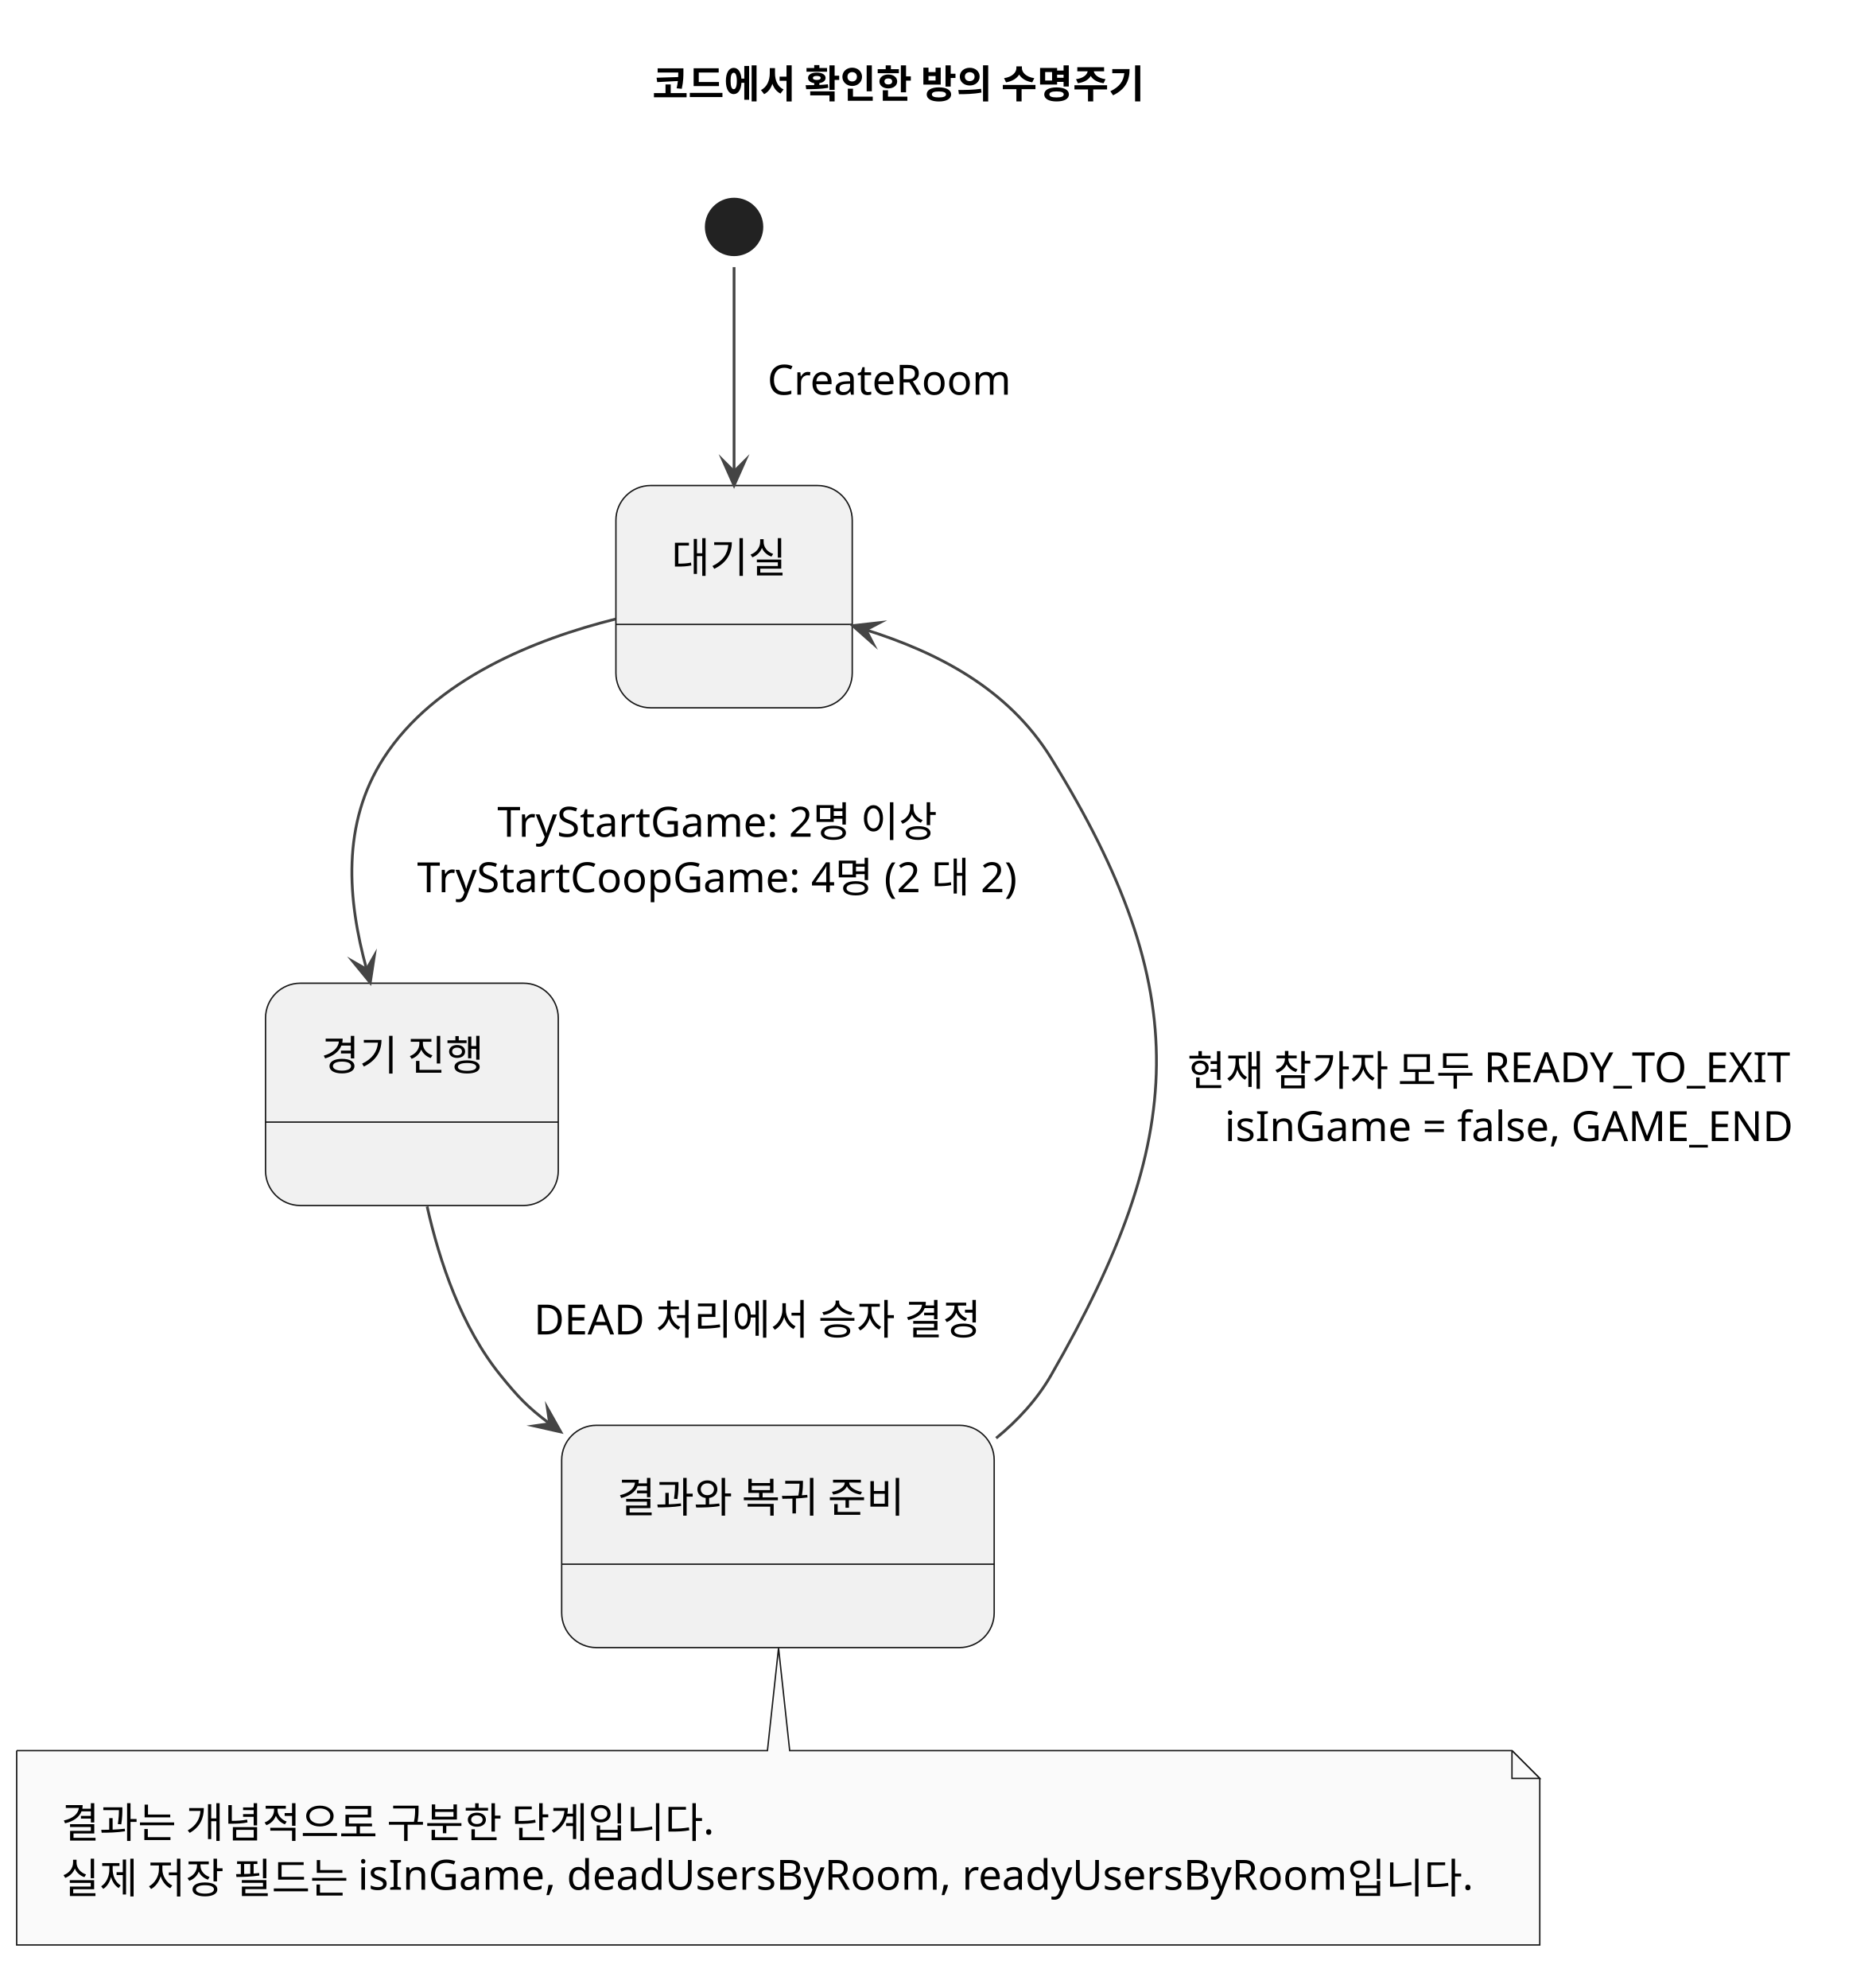
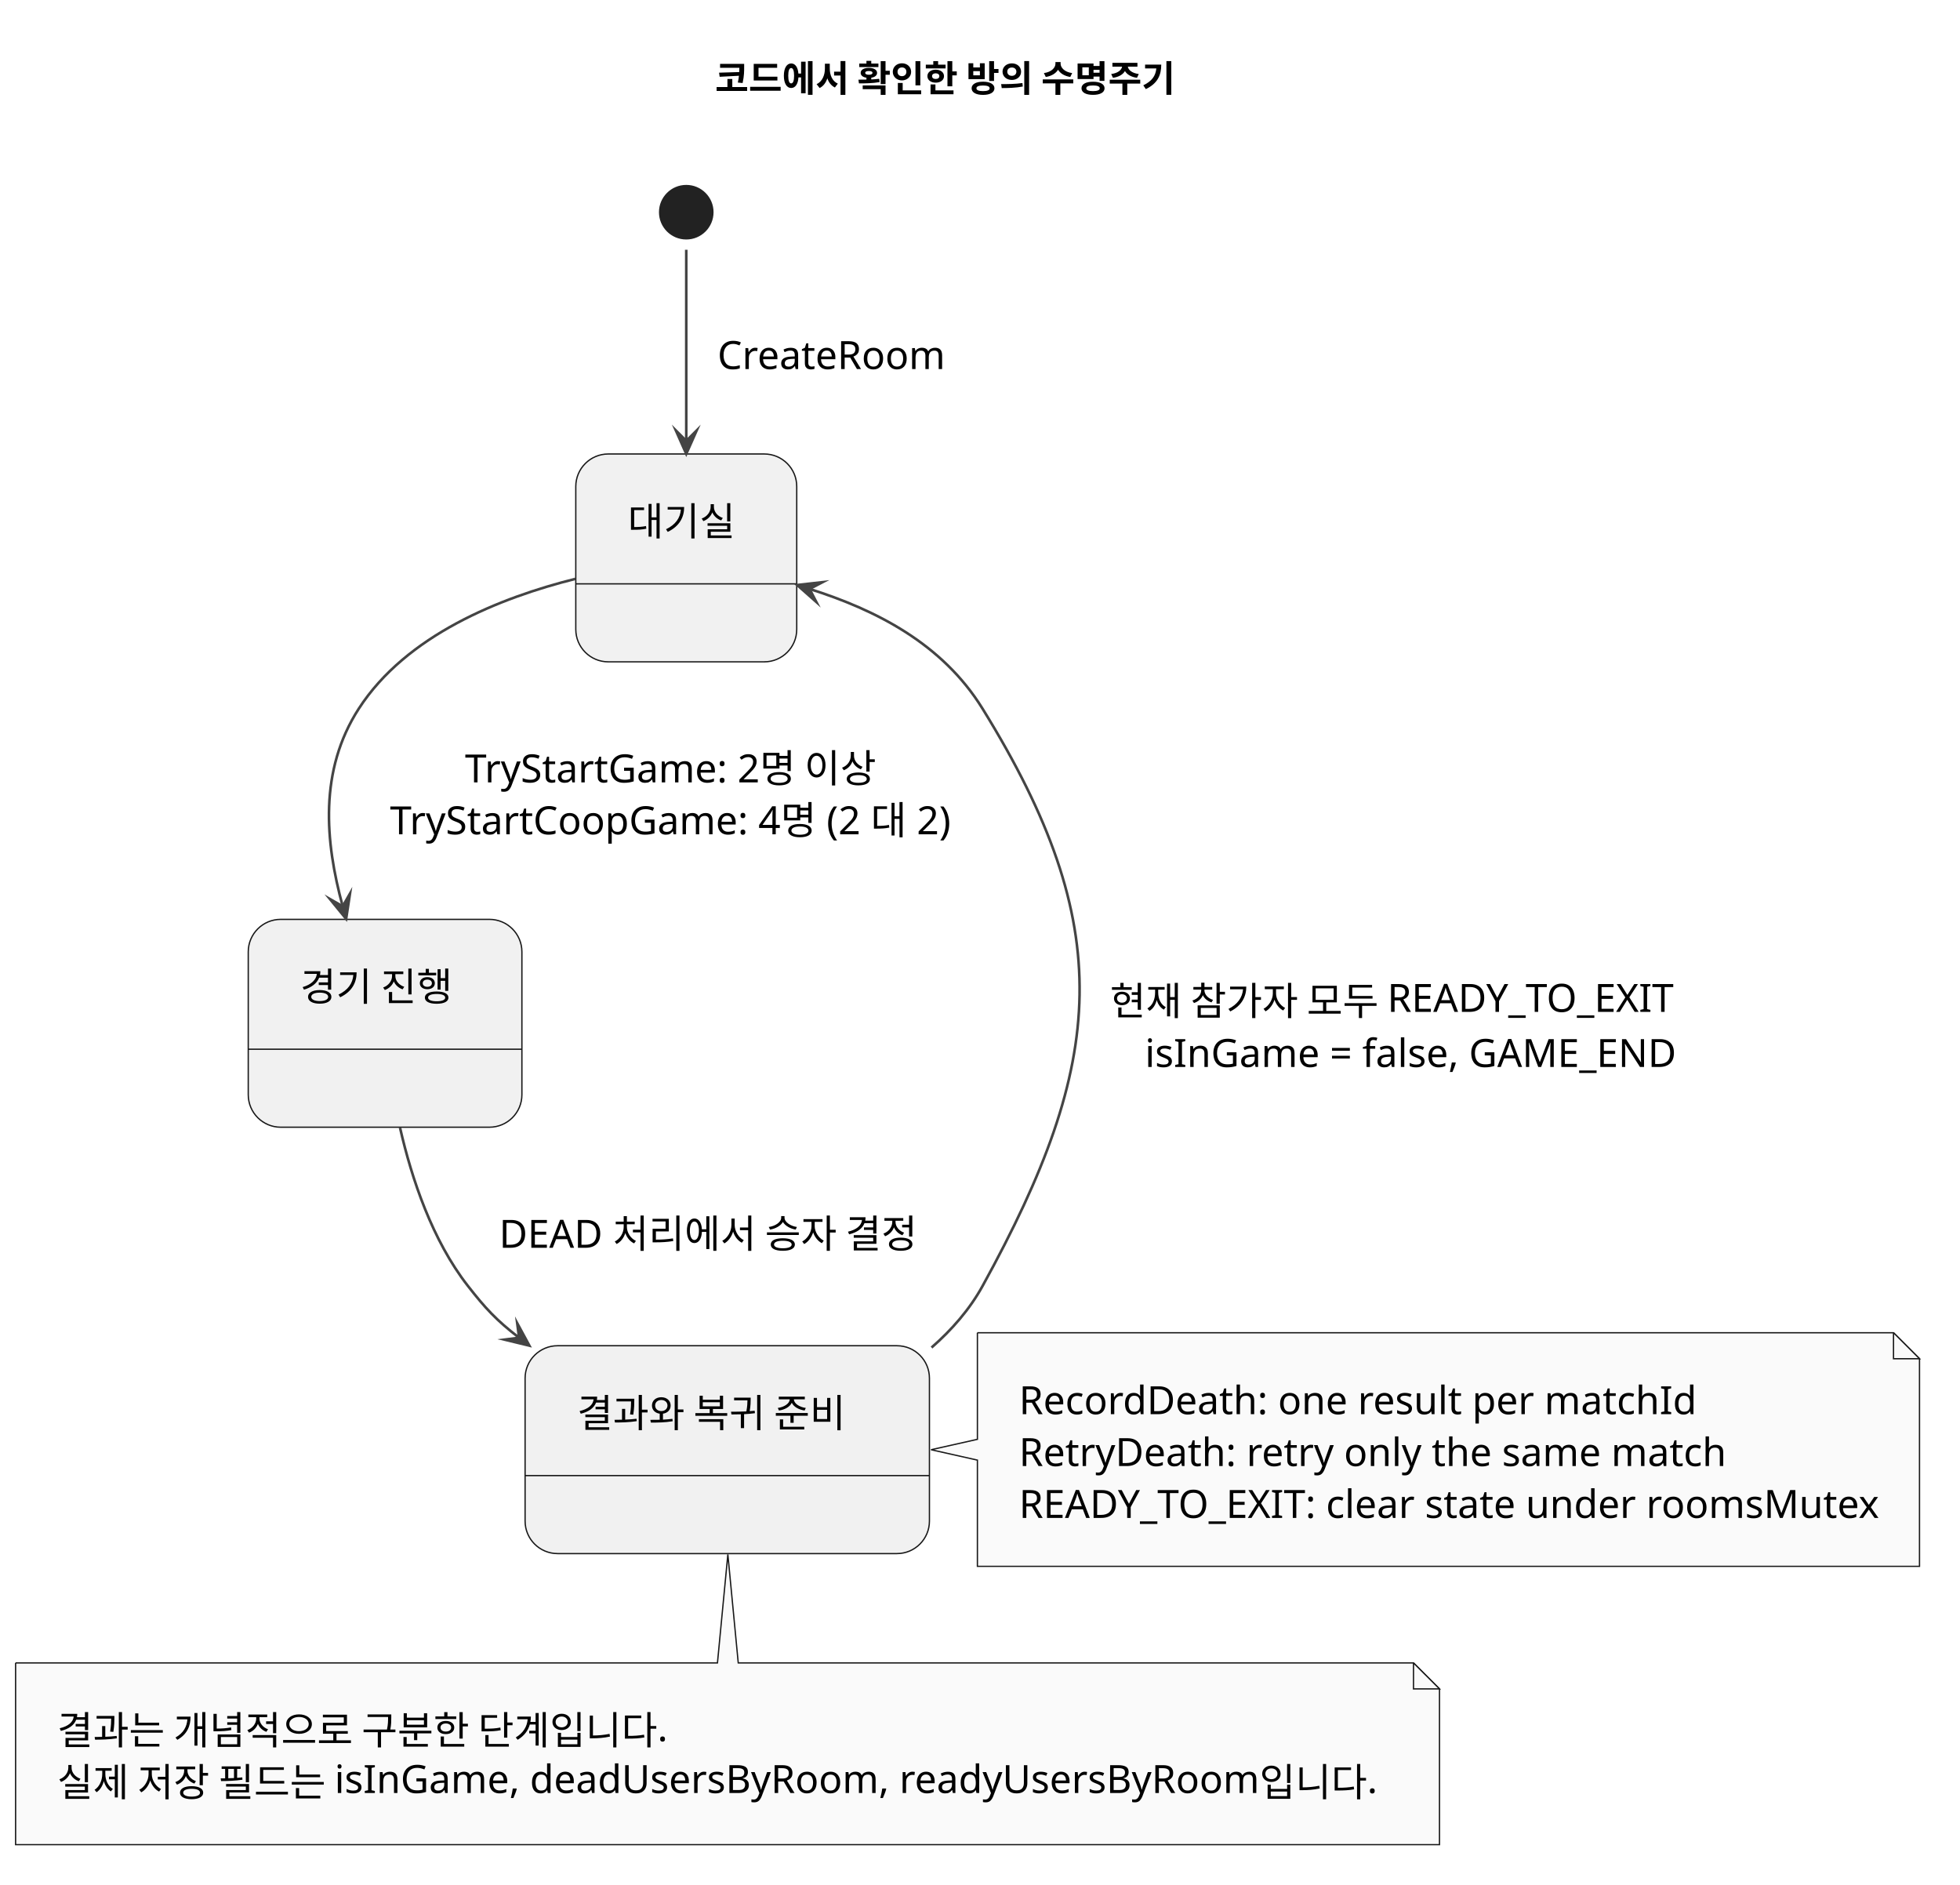
- <svg xmlns="http://www.w3.org/2000/svg" version="1.1" data-diagram-type="STATE" style="width:673px;height:715px;background:#FFFFFF;" width="673px" height="715px" viewBox="0 0 673 715" zoomAndPan="magnify" preserveAspectRatio="none" contentStyleType="text/css">
+ <svg xmlns="http://www.w3.org/2000/svg" version="1.1" data-diagram-type="STATE" style="width:754px;height:725px;background:#FFFFFF;" width="754px" height="725px" viewBox="0 0 754 725" zoomAndPan="magnify" preserveAspectRatio="none" contentStyleType="text/css">
  <defs />
  <g font-family="sans-serif" lengthAdjust="spacing">
    <g class="title" data-source-line="11">
-       <text x="234.626" y="35.237" fill="#000" font-size="14" textLength="196.766" font-weight="700" font-family="'Malgun Gothic'">코드에서 확인한 방의 수명주기</text>
+       <text x="275.117" y="35.237" fill="#000" font-size="14" textLength="196.766" font-weight="700" font-family="'Malgun Gothic'">코드에서 확인한 방의 수명주기</text>
    </g>
    <g class="entity" data-qualified-name="Waiting" id="ent0001" data-source-line="12">
      <rect x="221.5" y="174.621" width="85" height="79.951" fill="#F1F1F1" style="stroke:#181818;stroke-width:0.5;" rx="12.5" ry="12.5" />
      <line x1="221.5" y1="224.572" x2="306.5" y2="224.572" style="stroke:#181818;stroke-width:0.5;" />
      <text x="241.5" y="205.947" fill="#000" font-size="15" textLength="45" font-family="'Malgun Gothic'">대기실</text>
    </g>
    <g class="entity" data-qualified-name="Playing" id="ent0002" data-source-line="13">
      <rect x="95.5" y="353.621" width="105.273" height="79.951" fill="#F1F1F1" style="stroke:#181818;stroke-width:0.5;" rx="12.5" ry="12.5" />
      <line x1="95.5" y1="403.572" x2="200.773" y2="403.572" style="stroke:#181818;stroke-width:0.5;" />
      <text x="115.5" y="384.947" fill="#000" font-size="15" textLength="65.273" font-family="'Malgun Gothic'">경기 진행</text>
    </g>
    <g class="entity" data-qualified-name="Results" id="ent0003" data-source-line="14">
-       <rect x="202" y="512.621" width="155.547" height="79.951" fill="#F1F1F1" style="stroke:#181818;stroke-width:0.5;" rx="12.5" ry="12.5" />
-       <line x1="202" y1="562.572" x2="357.547" y2="562.572" style="stroke:#181818;stroke-width:0.5;" />
-       <text x="222" y="543.947" fill="#000" font-size="15" textLength="115.547" font-family="'Malgun Gothic'">결과와 복귀 준비</text>
+       <rect x="202" y="517.621" width="155.547" height="79.951" fill="#F1F1F1" style="stroke:#181818;stroke-width:0.5;" rx="12.5" ry="12.5" />
+       <line x1="202" y1="567.572" x2="357.547" y2="567.572" style="stroke:#181818;stroke-width:0.5;" />
+       <text x="222" y="548.947" fill="#000" font-size="15" textLength="115.547" font-family="'Malgun Gothic'">결과와 복귀 준비</text>
    </g>
    <g class="start_entity" data-qualified-name=".start." id="ent0004" data-source-line="15">
      <ellipse cx="264" cy="81.621" rx="10" ry="10" fill="#222" style="stroke:#222;stroke-width:1;" />
    </g>
    <g class="entity" data-qualified-name="GMN9" id="ent0010" data-source-line="20">
-       <path d="M6,629.621 L6,699.523 A0,0 0 0 0 6,699.523 L553.763,699.523 A0,0 0 0 0 553.763,699.523 L553.763,639.621 L543.763,629.621 L284,629.621 L280,592.713 L276,629.621 L6,629.621 A0,0 0 0 0 6,629.621" style="stroke:#181818;stroke-width:0.5;" fill="#FAFAFA" />
-       <path d="M543.763,629.621 L543.763,639.621 L553.763,639.621 L543.763,629.621" style="stroke:#181818;stroke-width:0.5;" fill="#FAFAFA" />
-       <text x="22" y="660.947" fill="#000" font-size="15" textLength="259.102" font-family="'Malgun Gothic'">결과는 개념적으로 구분한 단계입니다.</text>
-       <text x="22" y="680.898" fill="#000" font-size="15" textLength="506.763" font-family="'Malgun Gothic'">실제 저장 필드는 isInGame, deadUsersByRoom, readyUsersByRoom입니다.</text>
+       <path d="M6,639.621 L6,709.523 A0,0 0 0 0 6,709.523 L553.763,709.523 A0,0 0 0 0 553.763,709.523 L553.763,649.621 L543.763,639.621 L284,639.621 L280,597.876 L276,639.621 L6,639.621 A0,0 0 0 0 6,639.621" style="stroke:#181818;stroke-width:0.5;" fill="#FAFAFA" />
+       <path d="M543.763,639.621 L543.763,649.621 L553.763,649.621 L543.763,639.621" style="stroke:#181818;stroke-width:0.5;" fill="#FAFAFA" />
+       <text x="22" y="670.947" fill="#000" font-size="15" textLength="259.102" font-family="'Malgun Gothic'">결과는 개념적으로 구분한 단계입니다.</text>
+       <text x="22" y="690.898" fill="#000" font-size="15" textLength="506.763" font-family="'Malgun Gothic'">실제 저장 필드는 isInGame, deadUsersByRoom, readyUsersByRoom입니다.</text>
+     </g>
+     <g class="entity" data-qualified-name="GMN12" id="ent0013" data-source-line="24">
+       <path d="M376,512.621 L376,553.621 L358.177,557.621 L376,561.621 L376,602.475 A0,0 0 0 0 376,602.475 L738.423,602.475 A0,0 0 0 0 738.423,602.475 L738.423,522.621 L728.423,512.621 L376,512.621 A0,0 0 0 0 376,512.621" style="stroke:#181818;stroke-width:0.5;" fill="#FAFAFA" />
+       <path d="M728.423,512.621 L728.423,522.621 L738.423,522.621 L728.423,512.621" style="stroke:#181818;stroke-width:0.5;" fill="#FAFAFA" />
+       <text x="392" y="543.947" fill="#000" font-size="15" textLength="252.803" font-family="'Malgun Gothic'">RecordDeath: one result per matchId</text>
+       <text x="392" y="563.898" fill="#000" font-size="15" textLength="264.397" font-family="'Malgun Gothic'">RetryDeath: retry only the same match</text>
+       <text x="392" y="583.849" fill="#000" font-size="15" textLength="321.423" font-family="'Malgun Gothic'">READY_TO_EXIT: clear state under roomsMutex</text>
    </g>
    <g class="link" data-entity-1="ent0004" data-entity-2="ent0001" id="lnk5" data-link-type="dependency">
      <polygon points="264,174.582,268,165.582,264,169.582,260,165.582,264,174.582" fill="#444" style="stroke:#444;stroke-width:1;stroke-linejoin:miter;stroke-miterlimit:10;" />
      <path d="M264,96.069 C264,113.519 264,142.593 264,169.582" style="stroke:#444;stroke-width:1;" fill="none" />
      <text x="276" y="141.947" fill="#000" font-size="15" textLength="84.17" font-family="'Malgun Gothic'">CreateRoom</text>
    </g>
    <g class="link" data-entity-1="ent0001" data-entity-2="ent0002" id="lnk6" data-link-type="dependency">
      <polygon points="133.155,353.432,134.641,343.696,131.837,348.609,126.924,345.805,133.155,353.432" fill="#444" style="stroke:#444;stroke-width:1;stroke-linejoin:miter;stroke-miterlimit:10;" />
      <path d="M221.367,222.65 C192.455,229.875 156.288,244.276 138,272.621 C122.699,296.336 124.999,323.587 131.837,348.609" style="stroke:#444;stroke-width:1;" fill="none" />
      <text x="178.857" y="300.947" fill="#000" font-size="15" textLength="158.928" font-family="'Malgun Gothic'">TryStartGame: 2명 이상</text>
      <text x="150" y="320.898" fill="#000" font-size="15" textLength="216.643" font-family="'Malgun Gothic'">TryStartCoopGame: 4명 (2 대 2)</text>
    </g>
    <g class="link" data-entity-1="ent0002" data-entity-2="ent0003" id="lnk7" data-link-type="dependency">
-       <polygon points="201.683,515.006,196.856,506.422,197.674,512.019,192.076,512.837,201.683,515.006" fill="#444" style="stroke:#444;stroke-width:1;stroke-linejoin:miter;stroke-miterlimit:10;" />
-       <path d="M153.613,433.935 C158.071,453.825 165.996,477.346 180,494.621 C186.166,502.227 189.626,506.023 197.674,512.019" style="stroke:#444;stroke-width:1;" fill="none" />
+       <polygon points="203.65,517.592,198.961,508.931,199.689,514.541,194.079,515.269,203.65,517.592" fill="#444" style="stroke:#444;stroke-width:1;stroke-linejoin:miter;stroke-miterlimit:10;" />
+       <path d="M153.877,433.725 C158.408,453.557 166.317,477.09 180,494.621 C186.661,503.156 190.89,507.762 199.689,514.541" style="stroke:#444;stroke-width:1;" fill="none" />
      <text x="192" y="479.947" fill="#000" font-size="15" textLength="174.968" font-family="'Malgun Gothic'">DEAD 처리에서 승자 결정</text>
    </g>
    <g class="link" data-entity-1="ent0003" data-entity-2="ent0001" id="lnk8" data-link-type="dependency">
      <polygon points="306.66,225.024,314.037,231.549,311.428,226.53,316.447,223.92,306.66,225.024" fill="#444" style="stroke:#444;stroke-width:1;stroke-linejoin:miter;stroke-miterlimit:10;" />
-       <path d="M358.253,517.245 C366.095,510.819 372.995,503.322 378,494.621 C427.196,409.094 429.872,356.552 378,272.621 C362.47,247.492 336.903,234.577 311.428,226.53" style="stroke:#444;stroke-width:1;" fill="none" />
+       <path d="M358.353,518.325 C366.178,511.487 373.047,503.615 378,494.621 C425.594,408.192 429.872,356.552 378,272.621 C362.47,247.492 336.903,234.577 311.428,226.53" style="stroke:#444;stroke-width:1;" fill="none" />
      <text x="427" y="390.447" fill="#000" font-size="15" textLength="228.018" font-family="'Malgun Gothic'">현재 참가자 모두 READY_TO_EXIT</text>
      <text x="440.447" y="410.398" fill="#000" font-size="15" textLength="201.123" font-family="'Malgun Gothic'">isInGame = false, GAME_END</text>
    </g>
  </g>
</svg>
